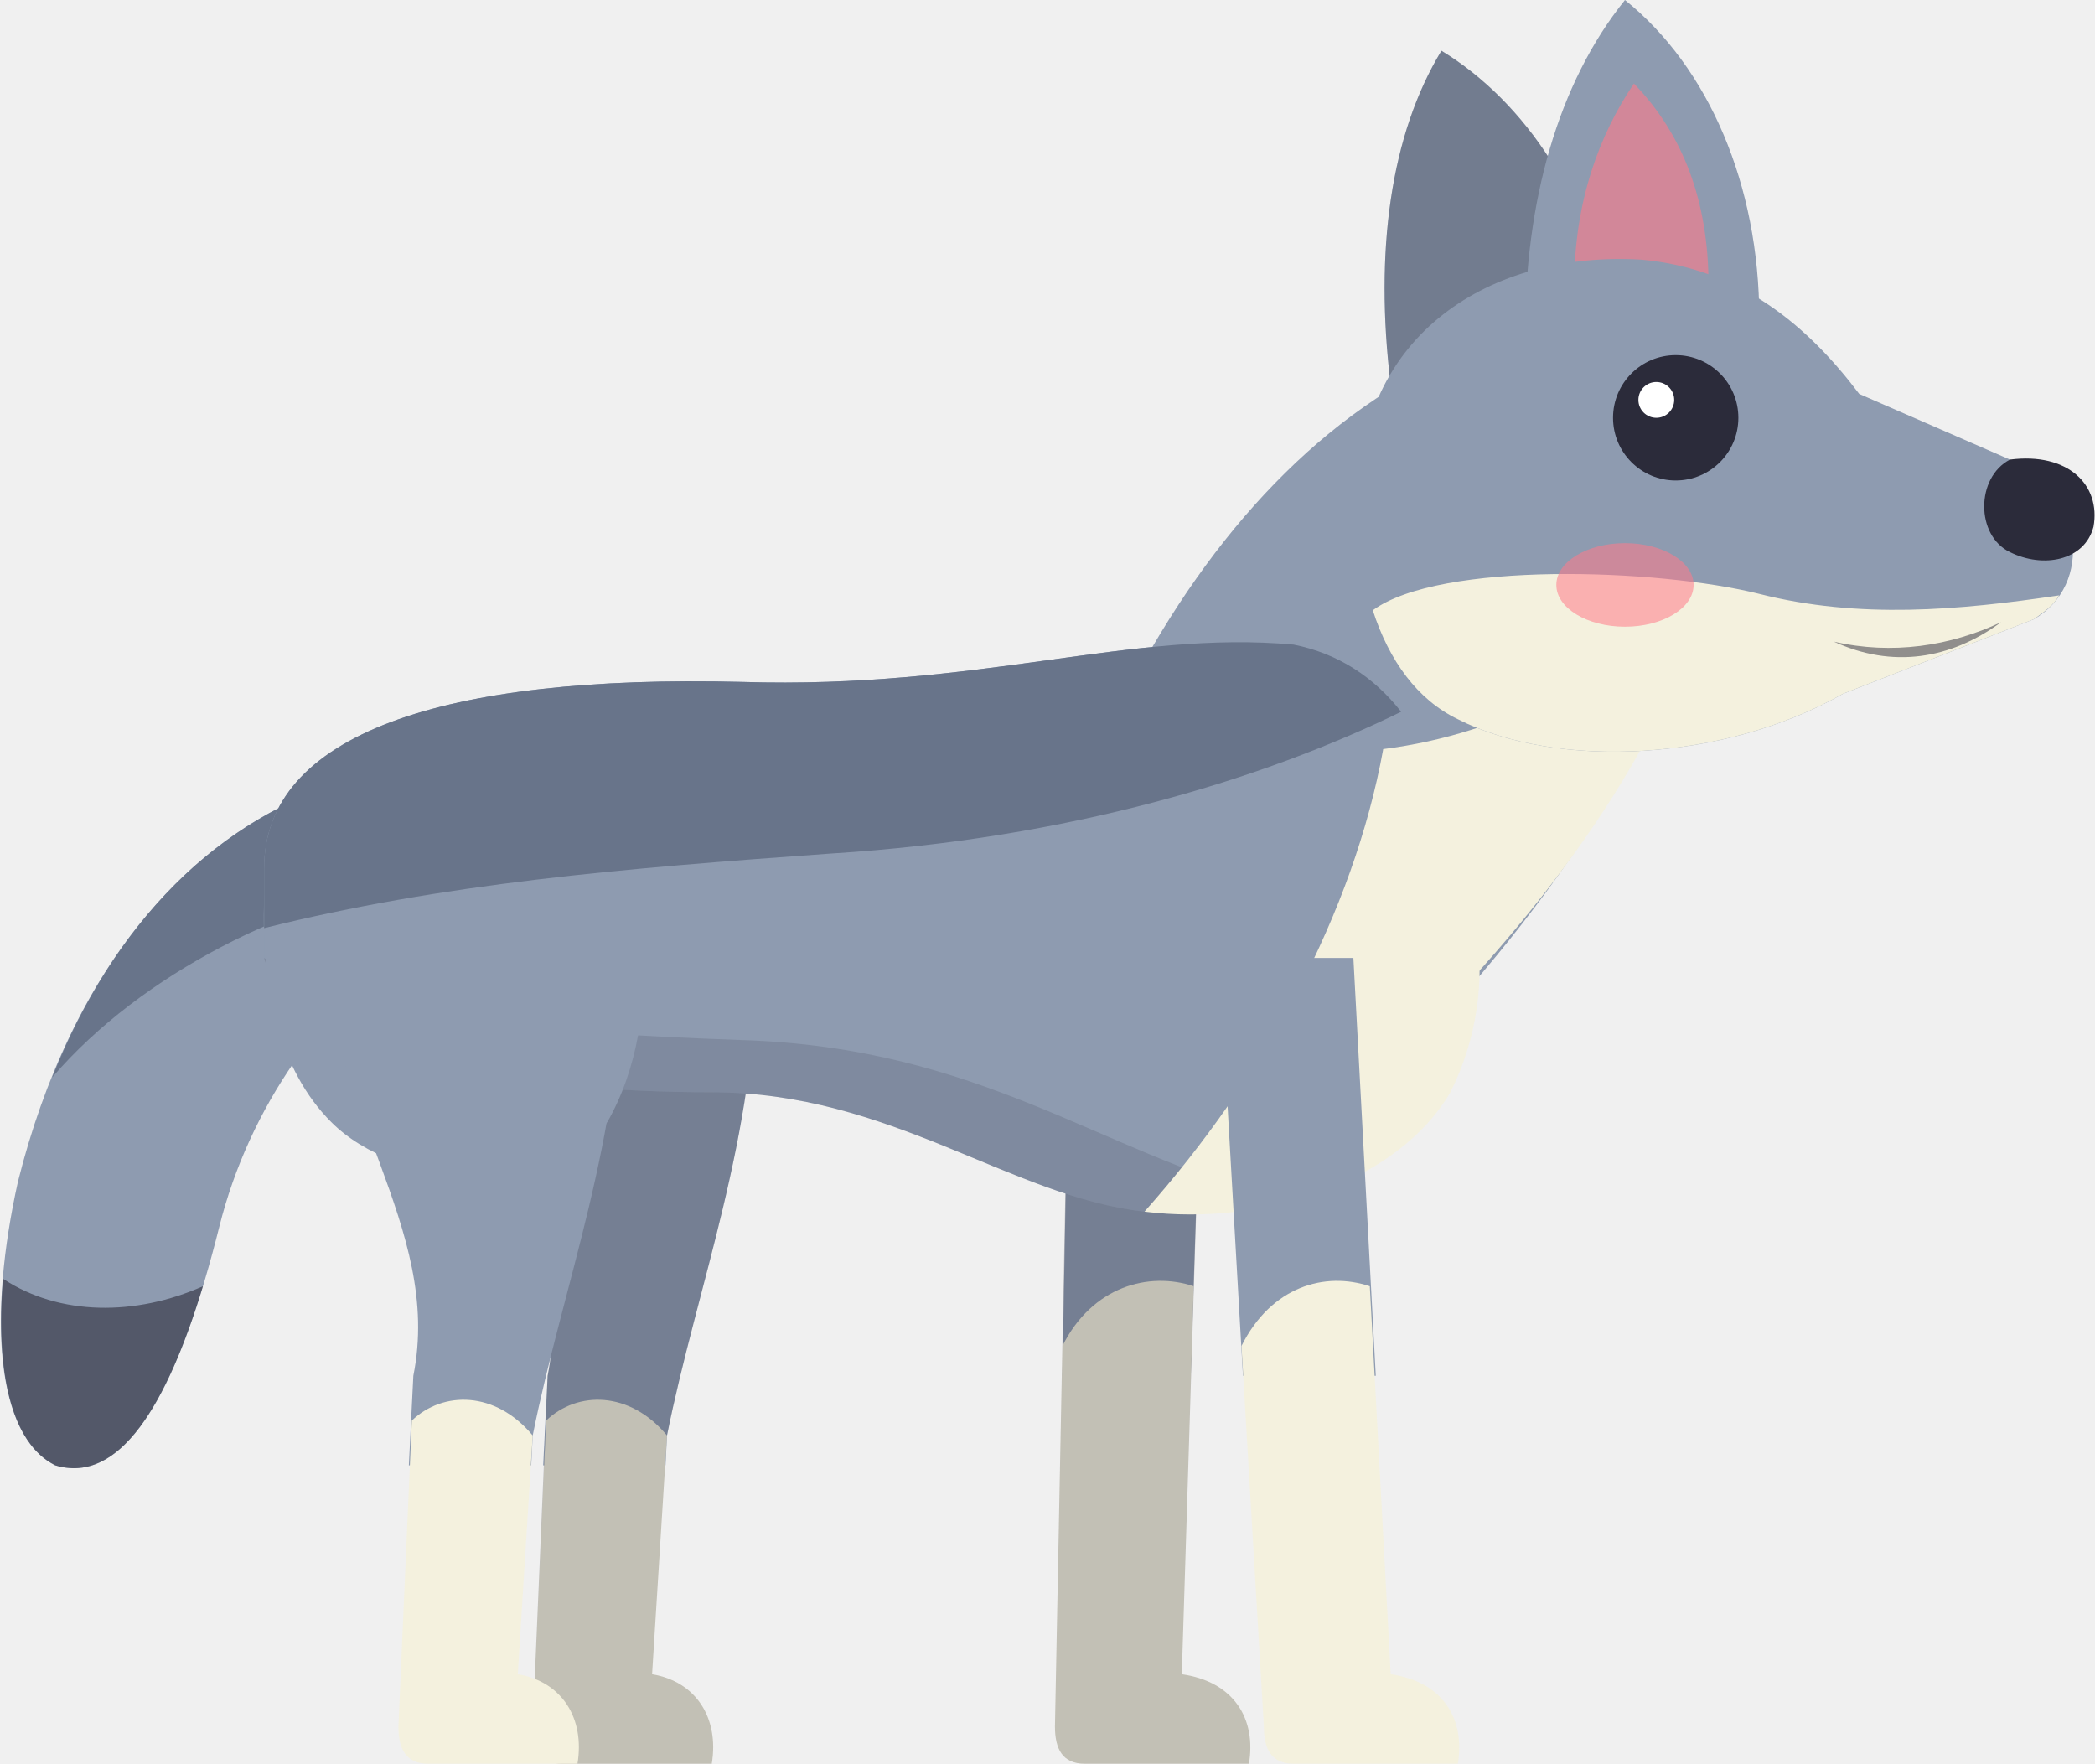
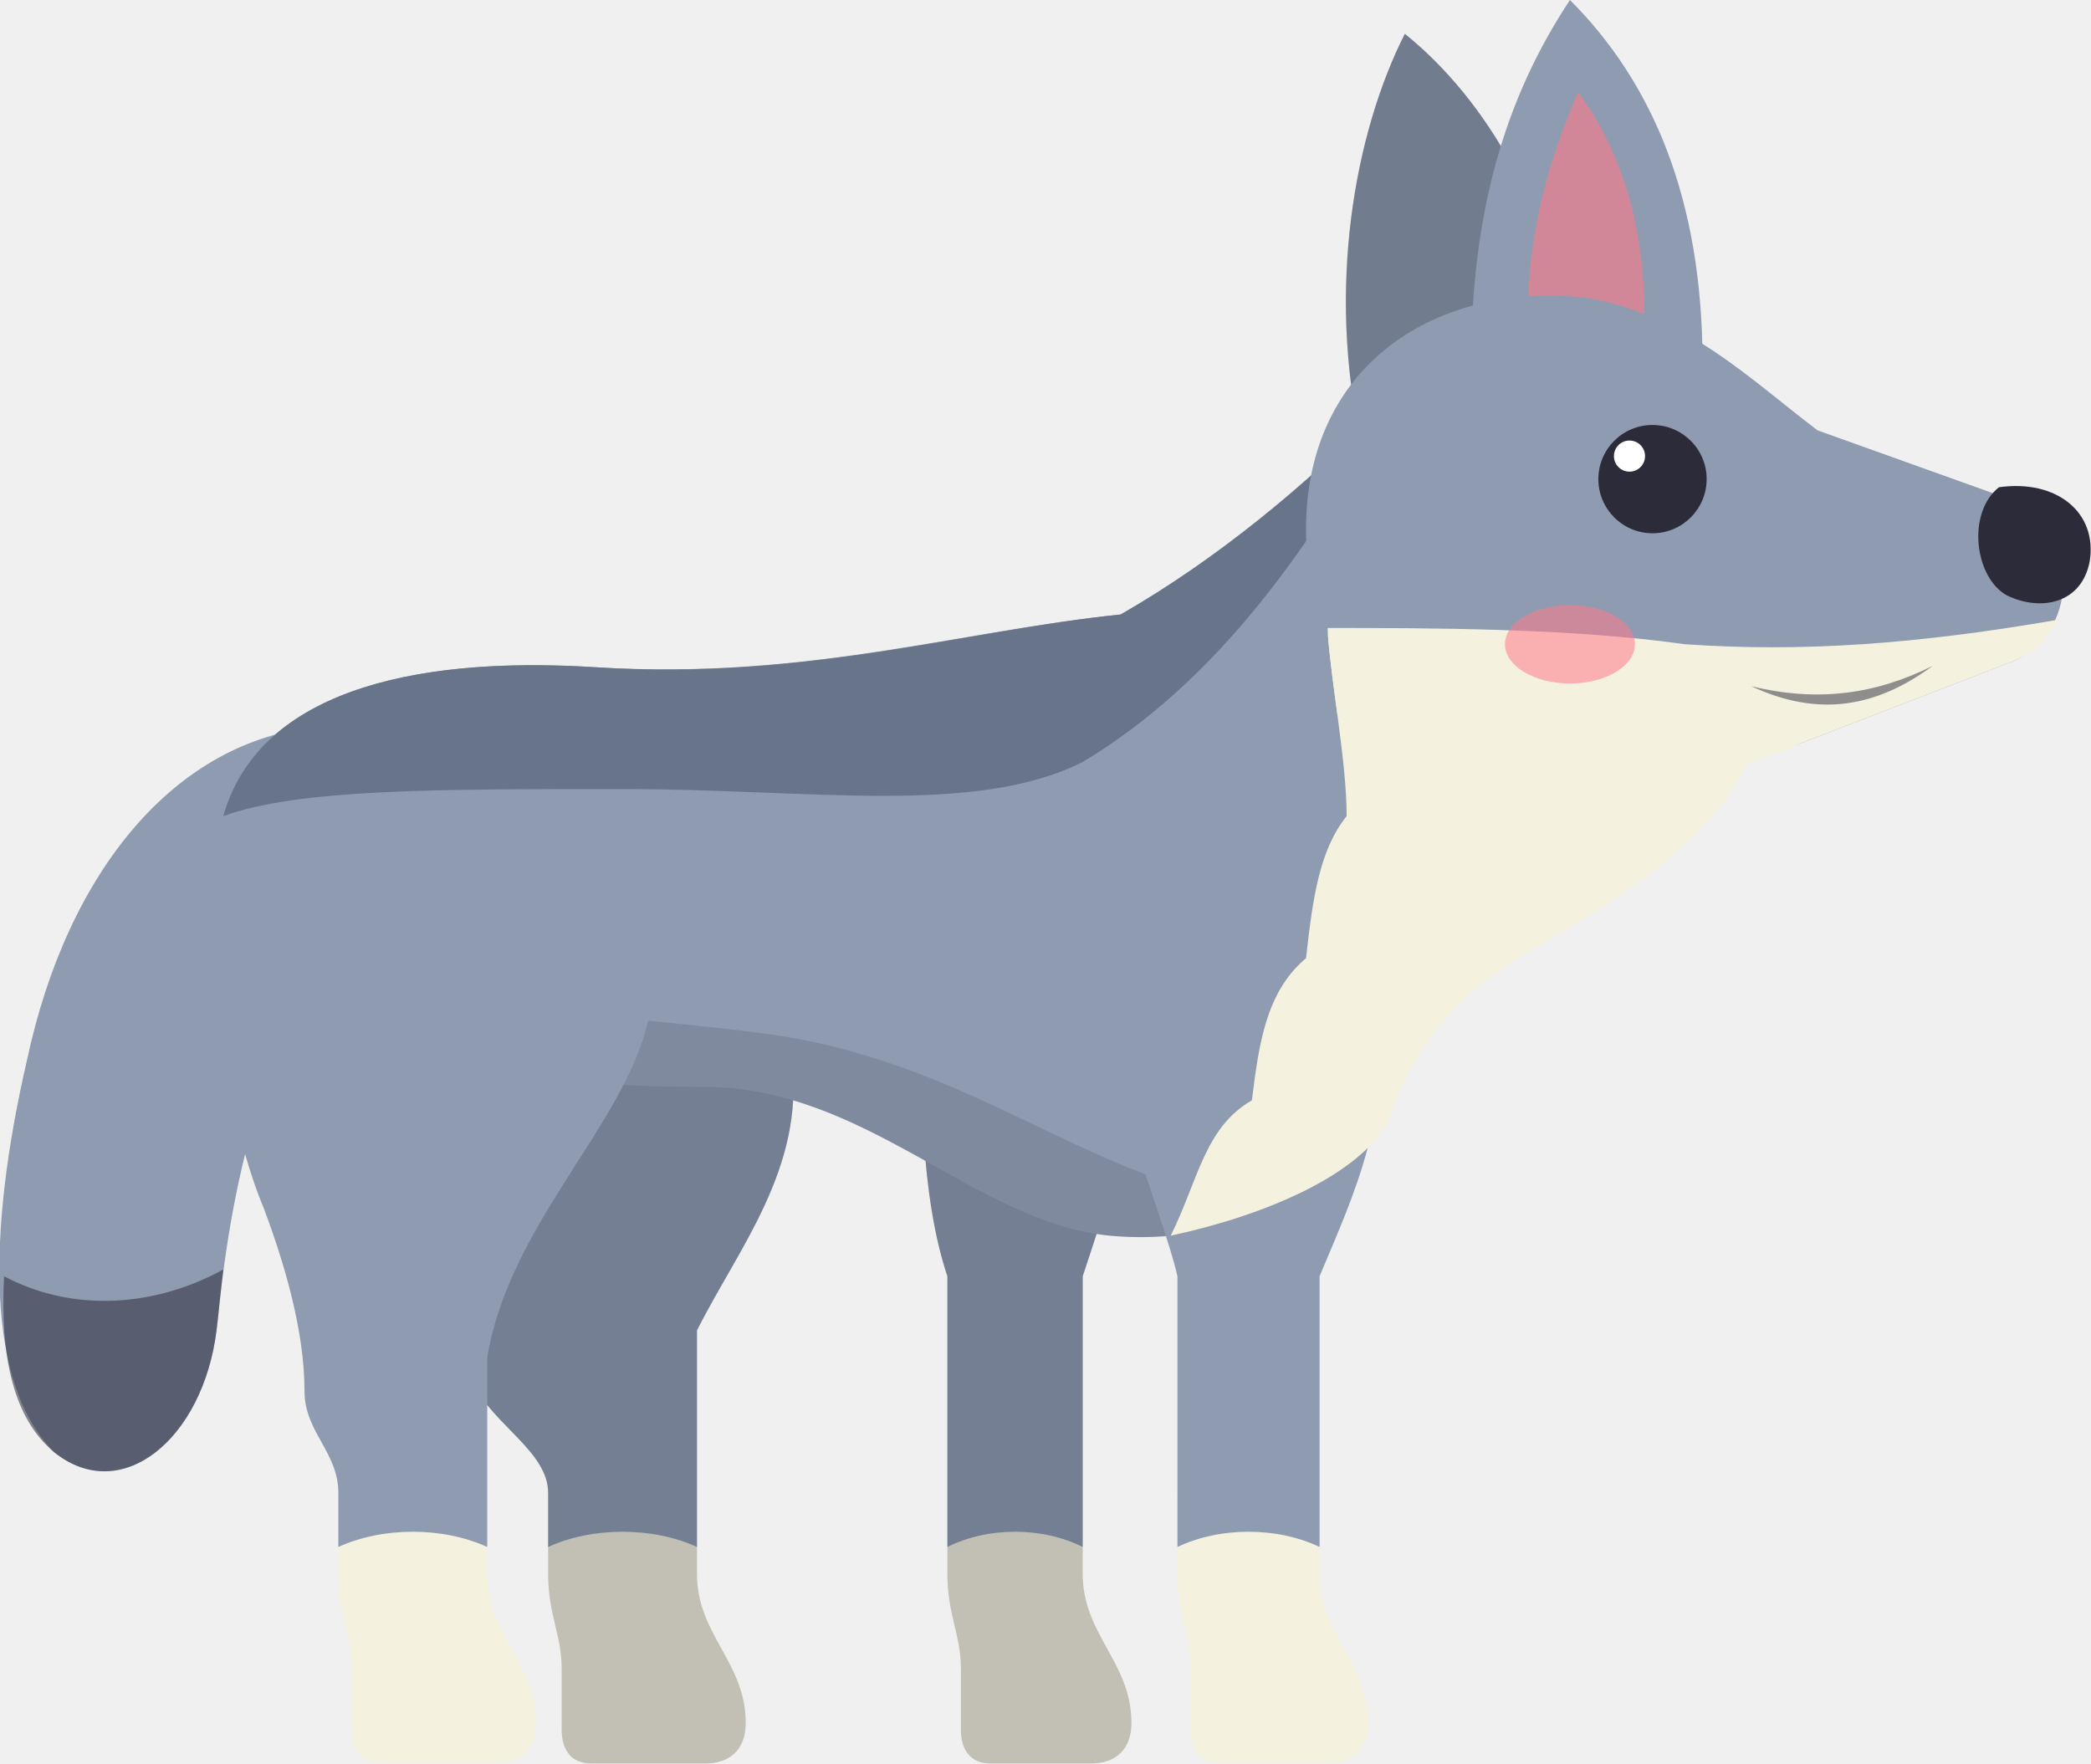
- <svg xmlns="http://www.w3.org/2000/svg" viewBox="26.3 31.8 140.4 118.2">
-   <g class="part-tail" style="transform-box: fill-box; transform-origin: 85% 10%">
-     <path d="M50 84 C 39 87, 31 97, 27.5 111 C 25.5 120, 26 128, 30 130 C 35 131.5, 38.5 124, 41 114 C 43 106, 48 99, 54 95 Z" fill="#8e9bb0" />
-     <path d="M26.5 117.5 C 26 123.6, 27 128.5, 30 130 C 34.3 131.3, 37.5 125.9, 39.9 118 C 35.4 120, 30.3 120, 26.5 117.5 Z" fill="#2b2b3a" opacity="0.6" />
-     <path d="M50 84 C 40.9 86.5, 33.9 93.7, 29.8 104 C 35.8 97, 46 92, 54 91 Z" fill="#68748a" />
+ <svg xmlns="http://www.w3.org/2000/svg" viewBox="24 5.7 154.5 130.3">
+   <path d="M64.5 116 L 75.5 116 L 75.5 122 C 75.5 126.5, 79.1 128.5, 79.1 133 C 79.1 135, 77.9 136, 76.1 136 L 67.7 136 C 66.2 136, 65.5 135, 65.5 133.5 L 65.5 129 C 65.5 126.5, 64.5 125, 64.5 122 Z" fill="#f4f1de" />
+   <path d="M63.5 80 C 65.5 74, 80.5 74, 82.5 84 C 83.5 92, 78.5 98, 75.5 104 L 75.5 120 C 72.2 118.5, 67.8 118.5, 64.5 120 L 64.5 116 C 64.5 113, 60.5 111, 59 108 C 58.5 103, 60 96, 61.5 90 C 62.5 86, 62.5 83, 63.5 80 Z" fill="#8e9bb0" />
+   <path d="M63.5 80 C 65.5 74, 80.5 74, 82.5 84 C 83.5 92, 78.5 98, 75.5 104 L 75.5 120 C 72.2 118.5, 67.8 118.5, 64.5 120 L 64.5 116 C 64.5 113, 60.5 111, 59 108 C 58.5 103, 60 96, 61.5 90 C 62.5 86, 62.5 83, 63.5 80 Z M64.5 116 L 75.5 116 L 75.5 122 C 75.5 126.5, 79.1 128.5, 79.1 133 C 79.1 135, 77.9 136, 76.1 136 L 67.7 136 C 66.2 136, 65.5 135, 65.5 133.5 L 65.5 129 C 65.5 126.5, 64.5 125, 64.5 122 Z" fill="#2b2b3a" opacity="0.25" />
+   <path d="M94 116 L 104 116 L 104 122 C 104 126.5, 107.6 128.5, 107.6 133 C 107.6 135, 106.4 136, 104.6 136 L 97.2 136 C 95.7 136, 95 135, 95 133.5 L 95 129 C 95 126.5, 94 125, 94 122 Z" fill="#f4f1de" />
+   <path d="M92 78 C 92 72, 105 72, 107 80 C 108 88, 106 94, 104 100 L 104 120 C 101.0 118.5, 97.0 118.5, 94 120 L 94 100 C 92 94, 92 86, 92 78 Z" fill="#8e9bb0" />
+   <path d="M92 78 C 92 72, 105 72, 107 80 C 108 88, 106 94, 104 100 L 104 120 C 101.0 118.5, 97.0 118.5, 94 120 L 94 100 C 92 94, 92 86, 92 78 Z M94 116 L 104 116 L 104 122 C 104 126.5, 107.6 128.5, 107.6 133 C 107.6 135, 106.4 136, 104.6 136 L 97.2 136 C 95.7 136, 95 135, 95 133.5 L 95 129 C 95 126.5, 94 125, 94 122 Z" fill="#2b2b3a" opacity="0.25" />
+   <g class="part-tail" style="transform-box: fill-box; transform-origin: 90% 2.6%">
+     <path d="M47.5 59.4 C 37 60.4, 29 70, 26 84 C 23 97, 23 108, 28 113 C 33 117, 39 112, 40 104 C 41 94, 43 82, 52 70 Z" fill="#8e9bb0" />
+     <path d="M24.3 100 C 24 106, 25 110.5, 28 113 C 33 117, 39 112, 40 104 C 40.2 102.5, 40.3 101, 40.5 99.5 C 35 102.5, 29 102.5, 24.3 100 Z" fill="#2b2b3a" opacity="0.55" />
  </g>
-   <path d="M57 94 C 57 106, 65 114, 63 124 L 62.7 130 L 70.9 130 L 71 128 C 73 118, 77 108, 77 96 Z" fill="#8e9bb0" />
-   <path d="M62.9 127 C 65 125, 68.5 125, 71 128 L 70 144 C 73 144.5, 74.5 147, 74 150 L 64 150 C 62.5 150, 62 149, 62 147.5 Z" fill="#f4f1de" />
-   <path d="M57 94 C 57 106, 65 114, 63 124 L 62 147.5 C 62 149, 62.5 150, 64 150 L 74 150 C 74.5 147, 73 144.5, 70 144 L 71 128 C 73 118, 77 108, 77 96 Z" fill="#2b2b3a" opacity="0.25" />
-   <path d="M98 96 L107 96 L106.1 124 L97.5 124 Z" fill="#8e9bb0" />
-   <path d="M97.5 122 C 99.5 118, 103.3 117, 106.3 118 L105.5 144 C 109 144.5, 110.5 147, 110 150 L99 150 C 97.5 150, 97 149, 97 147.5 Z" fill="#f4f1de" />
-   <path d="M98 96 L107 96 L105.5 144 C 109 144.5, 110.5 147, 110 150 L99 150 C 97.5 150, 97 149, 97 147.5 Z" fill="#2b2b3a" opacity="0.25" />
-   <path d="M100 82 C 105 71, 112 62, 121 57 L 142 66 C 140 77, 133 89, 123 100 Z" fill="#8e9bb0" />
-   <path d="M44 90 C 44 81, 56 77, 76 77.5 C 92 78, 102 74, 113 75 C 123 77, 126 90, 123 101 C 120 110, 112 114, 103 113 C 94 112, 86 105, 74 105 C 62 105, 46 103, 44 96 Z" fill="#8e9bb0" />
-   <path d="M44 96 C 46 103, 62 105, 74 105 C 86 105, 94 112, 103 113 C 106 113.3, 109 113, 111.5 112 C 100 109, 92 102, 76 101.5 C 62 101, 50 100, 44 96 Z" fill="#2b2b3a" opacity="0.15" />
-   <path d="M44 92 C 45.5 84, 56 81, 64 85 C 70 89, 71 100, 67 107 C 63 112, 53 111.5, 48.5 107 C 45 103.5, 43.8 98, 44 92 Z" fill="#8e9bb0" />
-   <path d="M44 94 L44 90 C 44 81, 56 77, 76 77.5 C 92 78, 102 74, 113 75 C 116 75.6, 118.4 77.2, 120.2 79.5 C 111 84, 98 88, 82 89 C 68 90, 56 91, 44 94 Z" fill="#68748a" />
-   <path d="M119 82 C 126 89, 127 98, 123.5 105 C 120 111, 111 114, 103 113 C 111 104, 117 93, 119 82 Z" fill="#f4f1de" />
-   <path d="M141 70 C 139 79, 133 89, 123 99.5 C 122 93, 121 87, 119 82 C 127 81, 135 77, 141 70 Z" fill="#f4f1de" />
-   <path d="M48 94 C 48 106, 56 114, 54 124 L 53.7 130 L 61.9 130 L 62 128 C 64 118, 68 108, 68 96 Z" fill="#8e9bb0" />
-   <path d="M53.9 127 C 56 125, 59.5 125, 62 128 L 61 144 C 64 144.5, 65.5 147, 65 150 L 55 150 C 53.5 150, 53 149, 53 147.5 Z" fill="#f4f1de" />
-   <path d="M108 96 L117 96 L118.5 124 L109.6 124 Z" fill="#8e9bb0" />
-   <path d="M109.5 122 C 111.5 118, 115.1 117, 118.1 118 L119.5 144 C 123 144.5, 124.5 147, 124 150 L113 150 C 111.5 150, 111 149, 111 147.5 Z" fill="#f4f1de" />
-   <g class="part-ears" style="transform-box: fill-box; transform-origin: 50% 100%">
-     <path d="M119.5 57.6 C 118.4 48.6, 119.5 40.8, 122.9 35.2 C 128.5 38.6, 133 45.3, 134.1 53.1 Z" fill="#8e9bb0" />
-     <path d="M119.5 57.6 C 118.4 48.6, 119.5 40.8, 122.9 35.2 C 128.5 38.6, 133 45.3, 134.1 53.1 Z" fill="#2b2b3a" opacity="0.28" />
-     <path d="M128.5 54.2 C 128.5 45.3, 130.7 37.4, 135.2 31.8 C 140.8 36.3, 144.2 44.2, 144.2 53.1 Z" fill="#8e9bb0" />
-     <path d="M131.8 50.9 C 131.8 45.3, 133.5 40.8, 135.8 37.4 C 139.1 40.8, 140.8 45.3, 140.8 50.9 Z" fill="#ff7a8a" opacity="0.6" />
+   <path d="M96 56 C 108 52, 118 44, 126 36 L 150 46 C 150 58, 142 66, 135 72 C 130 76, 128 82, 126 88 L 104 82 Z" fill="#8e9bb0" />
+   <path d="M40 70 C 40 58, 52 54, 68 55 C 84 56, 96 52, 108 51 C 121 51, 128 64, 127 80 C 126 92, 117 98, 106 97 C 96 96, 88 86, 76 86 C 62 86, 40 84, 40 70 Z" fill="#8e9bb0" />
+   <path d="M40 70 C 40 84, 62 86, 76 86 C 88 86, 96 96, 106 97 C 110 97.4, 114.5 96.6, 117.9 94.9 C 104 93, 96 84, 80 82 C 64 80, 46 80, 40 70 Z" fill="#2b2b3a" opacity="0.15" />
+   <path d="M40.5 66 C 43 57.1, 53.9 54.1, 68 55 C 83.5 56, 95.2 52.3, 106.8 51.1 C 114.1 46.9, 120.5 41.5, 126 36 L 127 35 C 121 46, 114 56, 104 62 C 96 66, 84 64, 70 64 C 56 64, 46 64, 40.5 66 Z" fill="#68748a" />
+   <path d="M49 116 L 60 116 L 60 122 C 60 126.5, 63.6 128.5, 63.6 133 C 63.6 135, 62.4 136, 60.6 136 L 52.2 136 C 50.7 136, 50 135, 50 133.5 L 50 129 C 50 126.5, 49 125, 49 122 Z" fill="#f4f1de" />
+   <path d="M39.8 70 C 40.5 65, 66 62, 72 76 C 74 86, 62 94, 60 106 L 60 120 C 56.7 118.5, 52.3 118.5, 49 120 L 49 116 C 49 113, 46.5 111.5, 46.5 108.5 C 46.5 104, 45 99, 43.5 95 C 41 89, 39.6 80, 39.8 70 Z" fill="#8e9bb0" />
+   <path d="M111 116 L 121.5 116 L 121.5 122 C 121.5 126.5, 125.1 128.5, 125.1 133 C 125.1 135, 123.9 136, 122.1 136 L 114.2 136 C 112.7 136, 112 135, 112 133.5 L 112 129 C 112 126.5, 111 125, 111 122 Z" fill="#f4f1de" />
+   <path d="M105 76 C 105 68, 124 66, 126 78 C 127 88, 124 94, 121.5 100 L 121.5 120 C 118.35 118.5, 114.15 118.5, 111 120 L 111 100 C 110 95.5, 105 84, 105 76 Z" fill="#8e9bb0" />
+   <path d="M154 58.5 C 153.5 66, 144 72, 137 76 C 131 79.5, 128 84, 126.6 88.5 C 124.5 92.5, 117.5 95.5, 110.5 97 C 112.5 93, 113 89, 116.5 87 C 117 83, 117.5 79, 120.5 76.5 C 121 72, 121.5 68.5, 123.5 66 C 123.5 62, 122.4 56.5, 122.1 52.4 L 140 56 Z" fill="#f4f1de" />
+   <g class="part-ears" style="transform-box: fill-box; transform-origin: 48.4% 89.3%">
+     <path d="M124.6 38.5 C 122 27, 124.1 15.5, 127.8 8.2 C 133.9 13.1, 138.8 21.6, 140 31.4 Z" fill="#8e9bb0" />
+     <path d="M124.6 38.5 C 122 27, 124.1 15.5, 127.8 8.2 C 133.9 13.1, 138.8 21.6, 140 31.4 Z" fill="#2b2b3a" opacity="0.28" />
+     <path d="M132.7 32.6 C 132.7 21.6, 135.1 13.1, 140 5.7 C 146.1 11.8, 149.8 20.4, 149.8 32.6 Z" fill="#8e9bb0" />
+     <path d="M136.9 28.9 C 136.9 22.2, 138.8 16.7, 140.6 12.5 C 143.7 16.7, 145.5 22.2, 145.5 28.9 Z" fill="#ff7a8a" opacity="0.6" />
  </g>
-   <path d="M117.3 65.4 C 117.3 54.2, 126.2 48.6, 136.3 49.2 C 143 49.8, 147.5 53.7, 150.9 58.2 L 161 62.6 C 166 64.9, 166.6 71, 162.6 73.3 L 149.8 78.3 C 141.9 82.8, 130.7 83.4, 124 80 C 119.5 77.8, 117.3 72.2, 117.3 65.4 Z" fill="#8e9bb0" />
-   <path d="M118.3 72.7 C 122.8 69.4, 137.4 69.9, 144.2 71.6 C 150.9 73.3, 157.6 72.7, 164.3 71.7 C 163.9 72.4, 163.3 72.8, 162.6 73.3 L 149.8 78.3 C 141.9 82.8, 130.7 83.4, 124 80 C 121.3 78.7, 119.4 76.1, 118.3 72.7 Z" fill="#f4f1de" />
-   <path d="M161 62.6 C 164.9 62.1, 167.1 64.3, 166.6 67.1 C 166 69.4, 163.2 69.9, 161 68.8 C 158.7 67.7, 158.7 63.8, 161 62.6 Z" fill="#2b2b3a" />
-   <path d="M149.2 74.8 C 153.1 75.7, 157 75.1, 160.4 73.5 C 157 76, 153.1 76.6, 149.2 74.8 Z" fill="#2b2b3a" opacity="0.5" />
-   <circle cx="138.6" cy="59.8" r="4.2" fill="#2b2b3a" />
-   <circle cx="137.3" cy="58.6" r="1.2" fill="#ffffff" />
-   <ellipse cx="135.2" cy="71.0" rx="4.6" ry="2.8" fill="#ff7a8a" opacity="0.55" />
+   <path d="M120.5 44.8 C 120.5 32.6, 130.2 26.5, 141.2 27.7 C 148.5 28.9, 153.4 33.8, 158.3 37.5 L 171.7 42.3 C 177.8 44.8, 177.8 52.1, 172.9 54.5 L 157.1 60.6 C 147.3 64.3, 135.1 64.3, 127.8 59.4 C 122.9 55.8, 120.5 50.9, 120.5 44.8 Z" fill="#8e9bb0" />
+   <path d="M122.1 52.1 C 129.6 52.1, 140 52.1, 148.5 53.3 C 157.1 53.9, 165.6 53.3, 176 51.5 C 175.4 52.8, 174.4 53.8, 172.9 54.5 L 157.1 60.6 C 147.3 65, 135.1 65, 127.8 59.9 C 125.6 59.4, 124 58.8, 122.82 58.5 C 122.53 56.36, 122.23 54.24, 122.1 52.4 Z" fill="#f4f1de" />
+   <path d="M171.7 41.7 C 176 41.1, 179 43.6, 178.4 47.2 C 177.8 50.3, 174.8 50.9, 172.3 49.7 C 169.9 48.4, 169.3 43.6, 171.7 41.7 Z" fill="#2b2b3a" />
+   <path d="M153.4 56.4 C 158.3 57.6, 162.6 57, 166.8 54.9 C 162.6 58, 158.3 58.7, 153.4 56.4 Z" fill="#2b2b3a" opacity="0.5" />
+   <circle cx="146.1" cy="41.1" r="4" fill="#2b2b3a" />
+   <circle cx="144.4" cy="39.4" r="1.15" fill="#ffffff" />
+   <ellipse cx="140.0" cy="53.3" rx="4.8" ry="2.9" fill="#ff7a8a" opacity="0.55" />
</svg>
